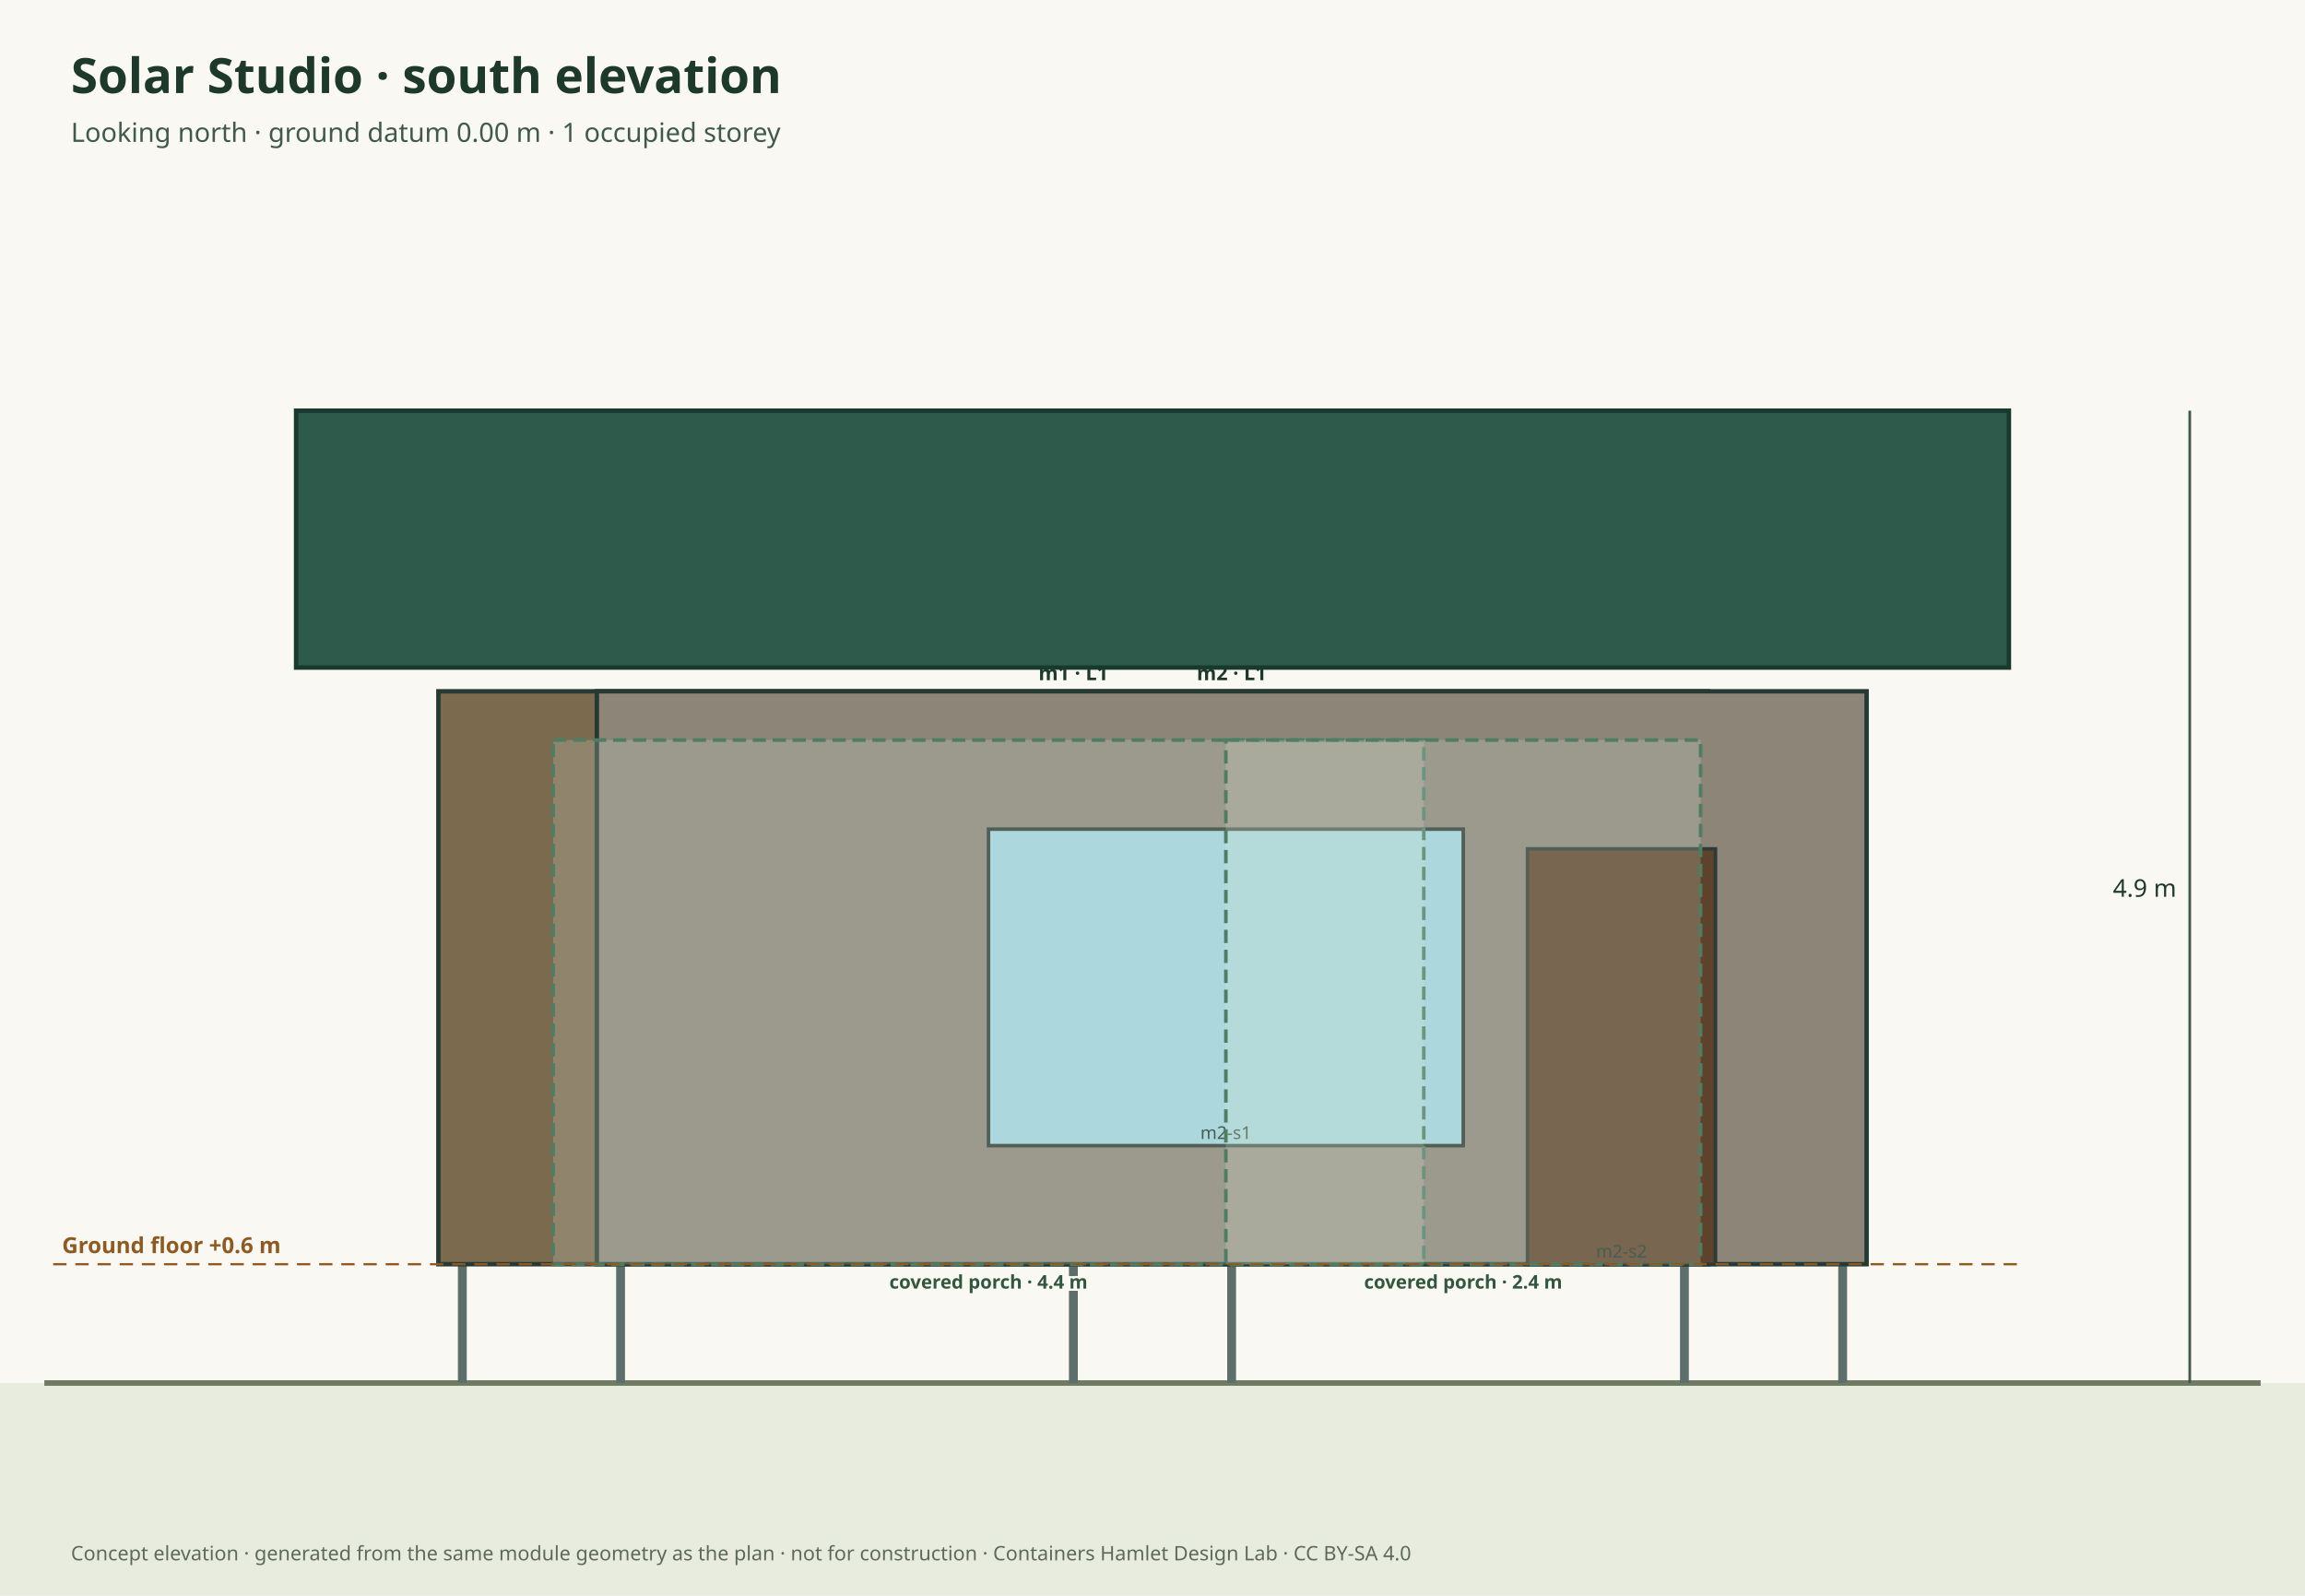
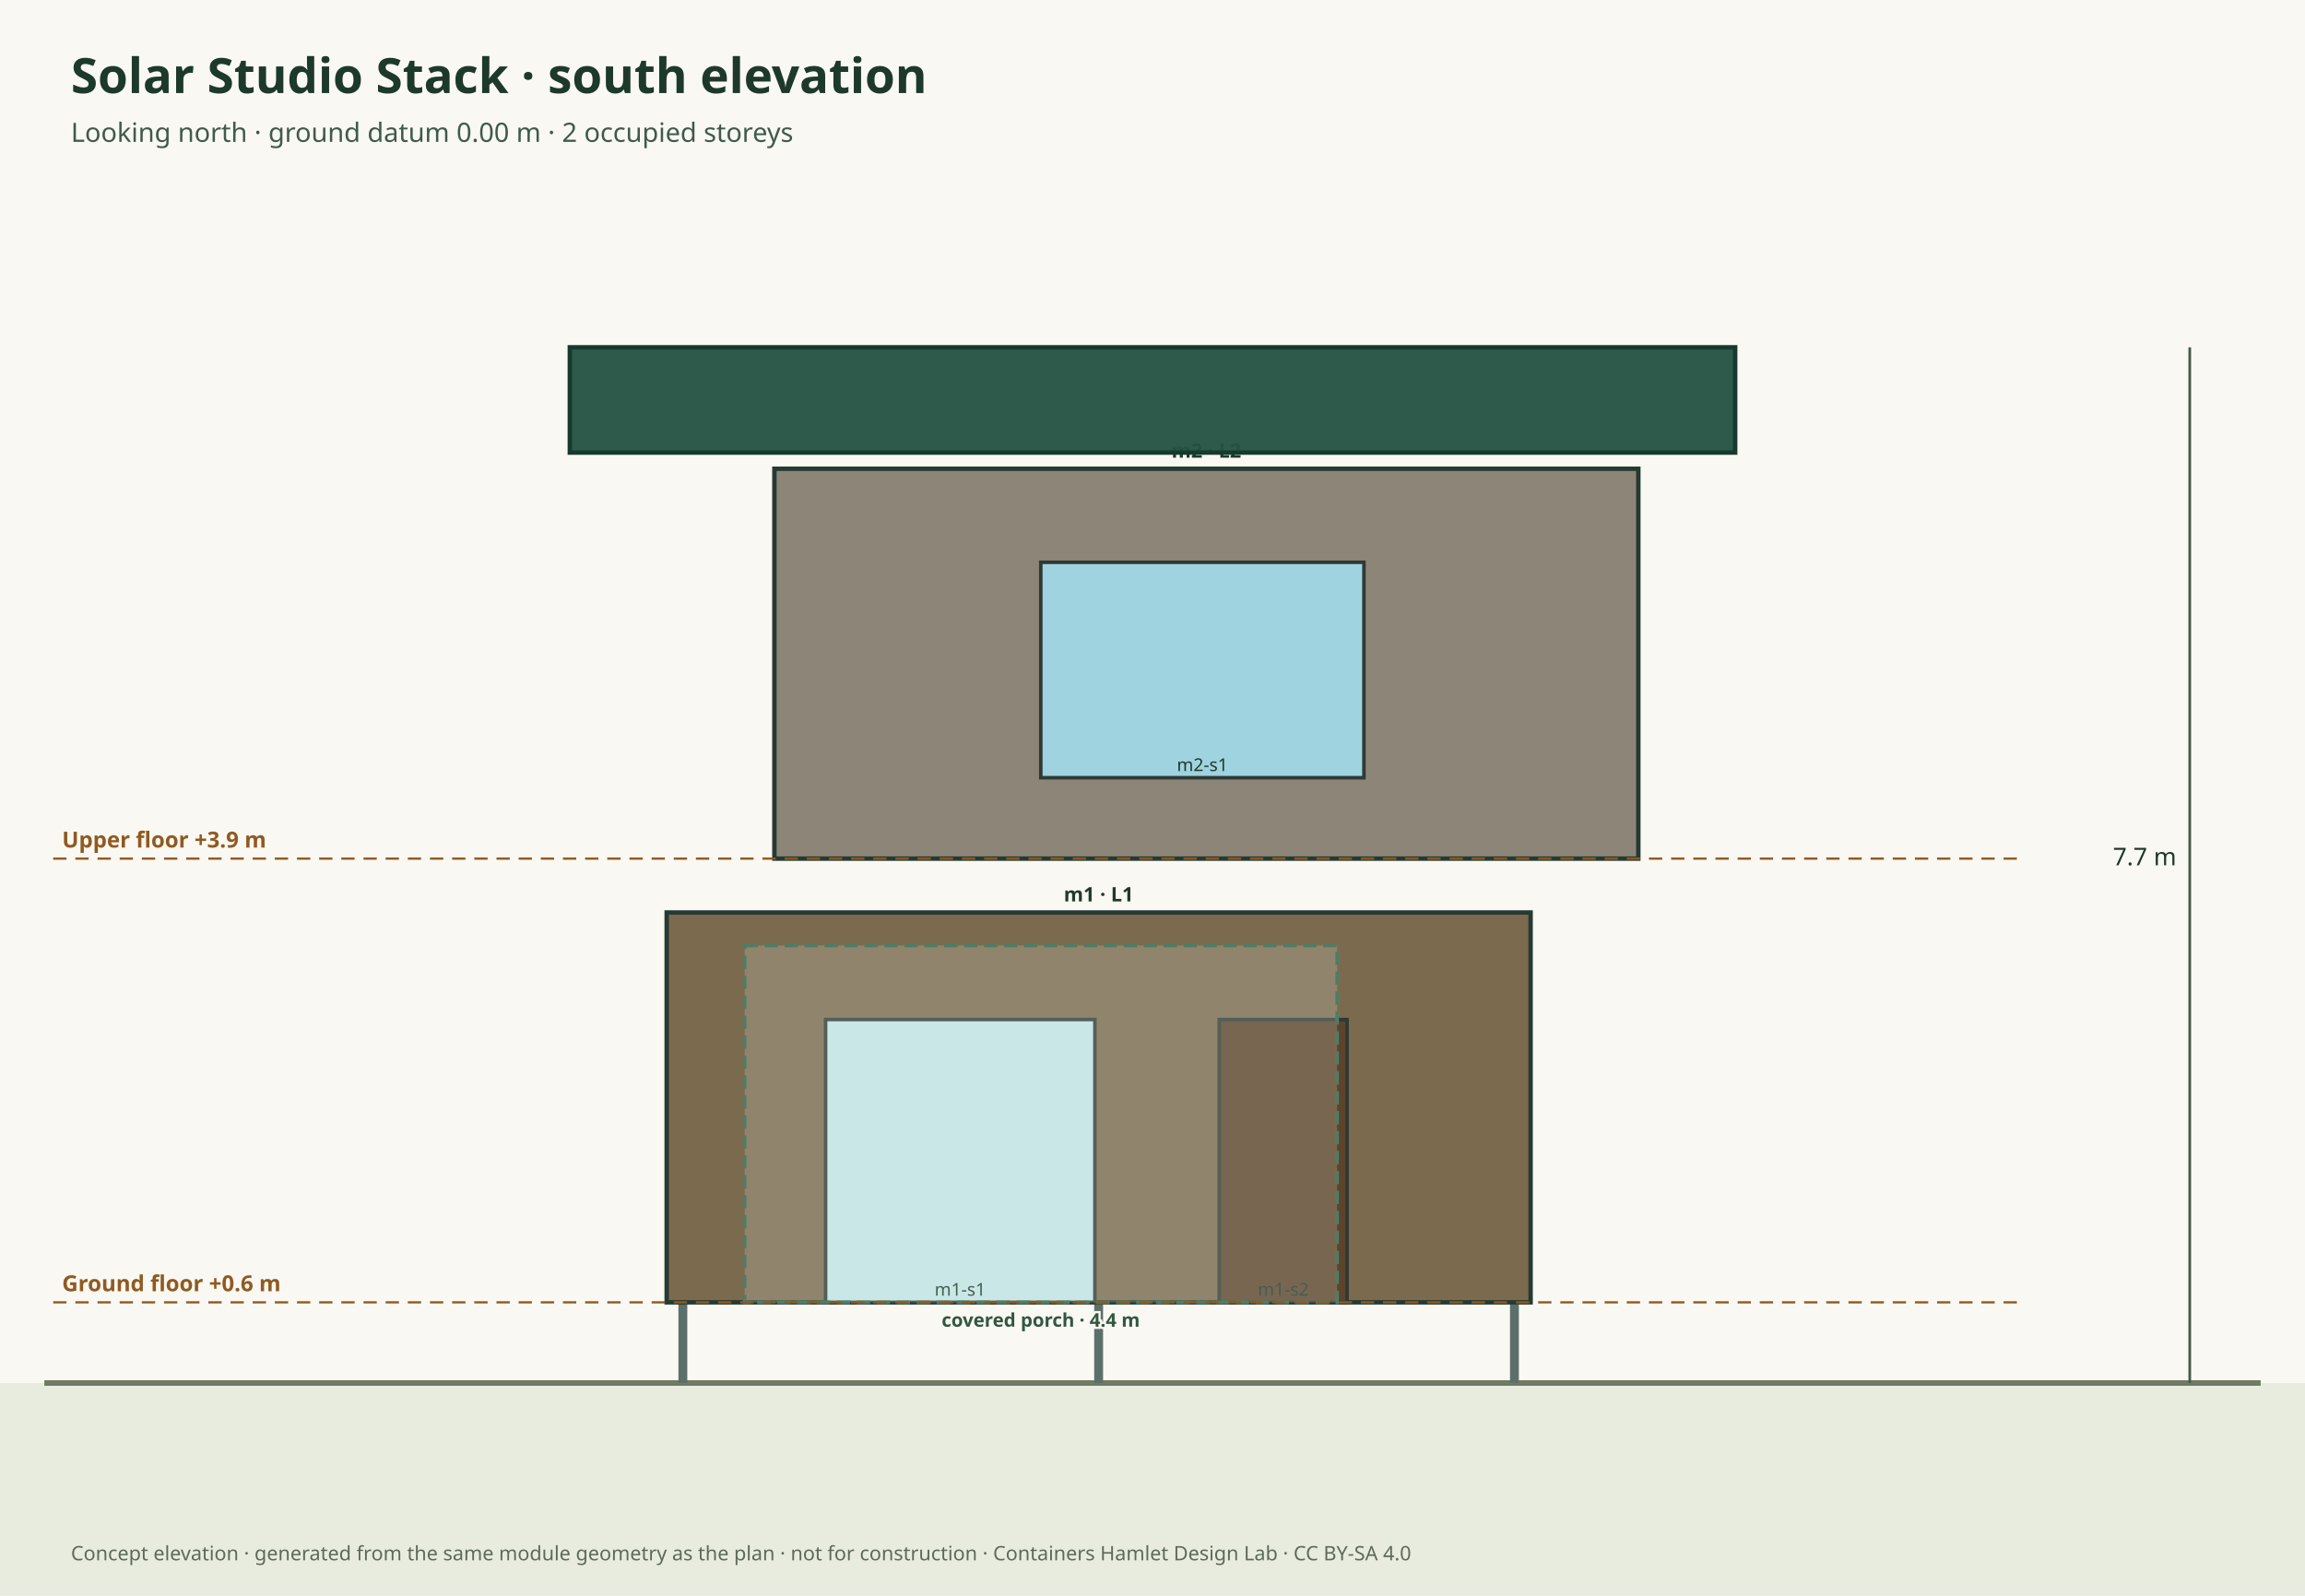
<svg xmlns="http://www.w3.org/2000/svg" viewBox="0 0 1040 720" role="img" aria-labelledby="concept-hamlet-solar-studio-stack-elevation-south-t concept-hamlet-solar-studio-stack-elevation-south-d">
  <rect width="1040" height="720" fill="#faf8f2" />
-   <text x="32" y="42" font-family="system-ui, sans-serif" font-size="22" font-weight="800" fill="#1d392c">Solar Studio · south elevation</text>
-   <text x="32" y="64" font-family="system-ui, sans-serif" font-size="12" fill="#3f5a4c">Looking north · ground datum 0.00 m · 1 occupied storey</text>
+   <text x="32" y="42" font-family="system-ui, sans-serif" font-size="22" font-weight="800" fill="#1d392c">Solar Studio Stack · south elevation</text>
+   <text x="32" y="64" font-family="system-ui, sans-serif" font-size="12" fill="#3f5a4c">Looking north · ground datum 0.00 m · 2 occupied storeys</text>
  <rect x="0" y="624" width="1040" height="96" fill="#e8ecdf" />
  <line x1="20" y1="624" x2="1020" y2="624" stroke="#6f7b63" stroke-width="2.5" />
-   <line x1="208.6" y1="624" x2="208.6" y2="570.4" stroke="#5d6f6a" stroke-width="4" />
-   <line x1="484.3" y1="624" x2="484.3" y2="570.4" stroke="#5d6f6a" stroke-width="4" />
-   <line x1="760" y1="624" x2="760" y2="570.4" stroke="#5d6f6a" stroke-width="4" />
-   <line x1="280" y1="624" x2="280" y2="570.4" stroke="#5d6f6a" stroke-width="4" />
-   <line x1="555.7" y1="624" x2="555.7" y2="570.4" stroke="#5d6f6a" stroke-width="4" />
-   <line x1="831.4" y1="624" x2="831.4" y2="570.4" stroke="#5d6f6a" stroke-width="4" />
-   <rect x="197.8" y="311.9" width="572.9" height="258.5" fill="#7c6a4f" stroke="#253a33" stroke-width="2" />
-   <text x="484.3" y="306.9" text-anchor="middle" font-family="system-ui, sans-serif" font-size="9" font-weight="800" fill="#1d392c" stroke="#faf8f2" stroke-width="2.2" paint-order="stroke">m1 · L1</text>
-   <rect x="303.2" y="383" width="178.5" height="187.5" fill="#c6e8ee" stroke="#2d3a35" stroke-width="1.6" />
-   <text x="392.4" y="567.4" text-anchor="middle" font-family="system-ui, sans-serif" font-size="8" fill="#1d392c">m1-s1</text>
-   <rect x="564.3" y="374.1" width="84.8" height="116" fill="#9fd3e0" stroke="#2d3a35" stroke-width="1.6" />
-   <text x="606.7" y="487.1" text-anchor="middle" font-family="system-ui, sans-serif" font-size="8" fill="#1d392c">m1-s2</text>
-   <rect x="269.3" y="311.9" width="572.9" height="258.5" fill="#8c8578" stroke="#253a33" stroke-width="2" />
-   <text x="555.7" y="306.9" text-anchor="middle" font-family="system-ui, sans-serif" font-size="9" font-weight="800" fill="#1d392c" stroke="#faf8f2" stroke-width="2.2" paint-order="stroke">m2 · L1</text>
-   <rect x="446" y="374.1" width="214.2" height="142.8" fill="#9fd3e0" stroke="#2d3a35" stroke-width="1.6" />
-   <text x="553.1" y="513.9" text-anchor="middle" font-family="system-ui, sans-serif" font-size="8" fill="#1d392c">m2-s1</text>
-   <rect x="689.2" y="383" width="84.8" height="187.5" fill="#5d432c" stroke="#2d3a35" stroke-width="1.6" />
-   <text x="731.6" y="567.4" text-anchor="middle" font-family="system-ui, sans-serif" font-size="8" fill="#1d392c">m2-s2</text>
-   <rect x="249.6" y="333.9" width="392.8" height="236.6" fill="#d8e6d3" fill-opacity="0.22" stroke="#4f7d64" stroke-width="1.6" stroke-dasharray="6 3" />
-   <text x="446" y="581.4" text-anchor="middle" font-family="system-ui, sans-serif" font-size="8.5" font-weight="700" fill="#31573f" stroke="#faf8f2" stroke-width="2" paint-order="stroke">covered porch · 4.4 m</text>
-   <rect x="553.1" y="333.9" width="214.2" height="236.6" fill="#d8e6d3" fill-opacity="0.22" stroke="#4f7d64" stroke-width="1.6" stroke-dasharray="6 3" />
-   <text x="660.2" y="581.4" text-anchor="middle" font-family="system-ui, sans-serif" font-size="8.5" font-weight="700" fill="#31573f" stroke="#faf8f2" stroke-width="2" paint-order="stroke">covered porch · 2.4 m</text>
-   <path d="M133.6 301.2L906.4 301.2L906.4 185.3L133.6 185.3Z" fill="#245244" fill-opacity="0.95" stroke="#17392e" stroke-width="2" />
-   <line x1="24" y1="570.4" x2="910" y2="570.4" stroke="#8f5a21" stroke-width="1" stroke-dasharray="6 4" />
-   <text x="28" y="565.4" font-family="system-ui, sans-serif" font-size="10" font-weight="700" fill="#8f5a21">Ground floor +0.6 m</text>
-   <line x1="988" y1="624" x2="988" y2="185.3" stroke="#435a4a" stroke-width="1.2" />
-   <text x="982" y="404.6" text-anchor="end" font-family="system-ui, sans-serif" font-size="11" fill="#1d392c">4.9 m</text>
+   <line x1="308.1" y1="624" x2="308.1" y2="587.6" stroke="#5d6f6a" stroke-width="4" />
+   <line x1="495.7" y1="624" x2="495.7" y2="587.6" stroke="#5d6f6a" stroke-width="4" />
+   <line x1="683.3" y1="624" x2="683.3" y2="587.6" stroke="#5d6f6a" stroke-width="4" />
+   <rect x="300.8" y="411.7" width="389.8" height="175.9" fill="#7c6a4f" stroke="#253a33" stroke-width="2" />
+   <text x="495.7" y="406.7" text-anchor="middle" font-family="system-ui, sans-serif" font-size="9" font-weight="800" fill="#1d392c" stroke="#faf8f2" stroke-width="2.2" paint-order="stroke">m1 · L1</text>
+   <rect x="372.5" y="460" width="121.5" height="127.6" fill="#c6e8ee" stroke="#2d3a35" stroke-width="1.6" />
+   <text x="433.2" y="584.6" text-anchor="middle" font-family="system-ui, sans-serif" font-size="8" fill="#1d392c">m1-s1</text>
+   <rect x="550.1" y="460" width="57.7" height="127.6" fill="#5d432c" stroke="#2d3a35" stroke-width="1.6" />
+   <text x="579" y="584.6" text-anchor="middle" font-family="system-ui, sans-serif" font-size="8" fill="#1d392c">m1-s2</text>
+   <rect x="349.4" y="211.5" width="389.8" height="175.9" fill="#8c8578" stroke="#253a33" stroke-width="2" />
+   <text x="544.3" y="206.5" text-anchor="middle" font-family="system-ui, sans-serif" font-size="9" font-weight="800" fill="#1d392c" stroke="#faf8f2" stroke-width="2.2" paint-order="stroke">m2 · L2</text>
+   <rect x="469.6" y="253.7" width="145.8" height="97.2" fill="#9fd3e0" stroke="#2d3a35" stroke-width="1.6" />
+   <text x="542.5" y="347.9" text-anchor="middle" font-family="system-ui, sans-serif" font-size="8" fill="#1d392c">m2-s1</text>
+   <rect x="336" y="426.6" width="267.3" height="161" fill="#d8e6d3" fill-opacity="0.22" stroke="#4f7d64" stroke-width="1.6" stroke-dasharray="6 3" />
+   <text x="469.6" y="598.6" text-anchor="middle" font-family="system-ui, sans-serif" font-size="8.5" font-weight="700" fill="#31573f" stroke="#faf8f2" stroke-width="2" paint-order="stroke">covered porch · 4.4 m</text>
+   <path d="M257.1 204.2L782.9 204.2L782.9 156.7L257.1 156.7Z" fill="#245244" fill-opacity="0.95" stroke="#17392e" stroke-width="2" />
+   <line x1="24" y1="587.6" x2="910" y2="587.6" stroke="#8f5a21" stroke-width="1" stroke-dasharray="6 4" />
+   <text x="28" y="582.6" font-family="system-ui, sans-serif" font-size="10" font-weight="700" fill="#8f5a21">Ground floor +0.6 m</text>
+   <line x1="24" y1="387.4" x2="910" y2="387.4" stroke="#8f5a21" stroke-width="1" stroke-dasharray="6 4" />
+   <text x="28" y="382.4" font-family="system-ui, sans-serif" font-size="10" font-weight="700" fill="#8f5a21">Upper floor +3.9 m</text>
+   <line x1="988" y1="624" x2="988" y2="156.7" stroke="#435a4a" stroke-width="1.2" />
+   <text x="982" y="390.4" text-anchor="end" font-family="system-ui, sans-serif" font-size="11" fill="#1d392c">7.7 m</text>
  <text x="32" y="704" font-family="system-ui, sans-serif" font-size="9" fill="#5e6a58">Concept elevation · generated from the same module geometry as the plan · not for construction · Containers Hamlet Design Lab · CC BY-SA 4.0</text>
</svg>
